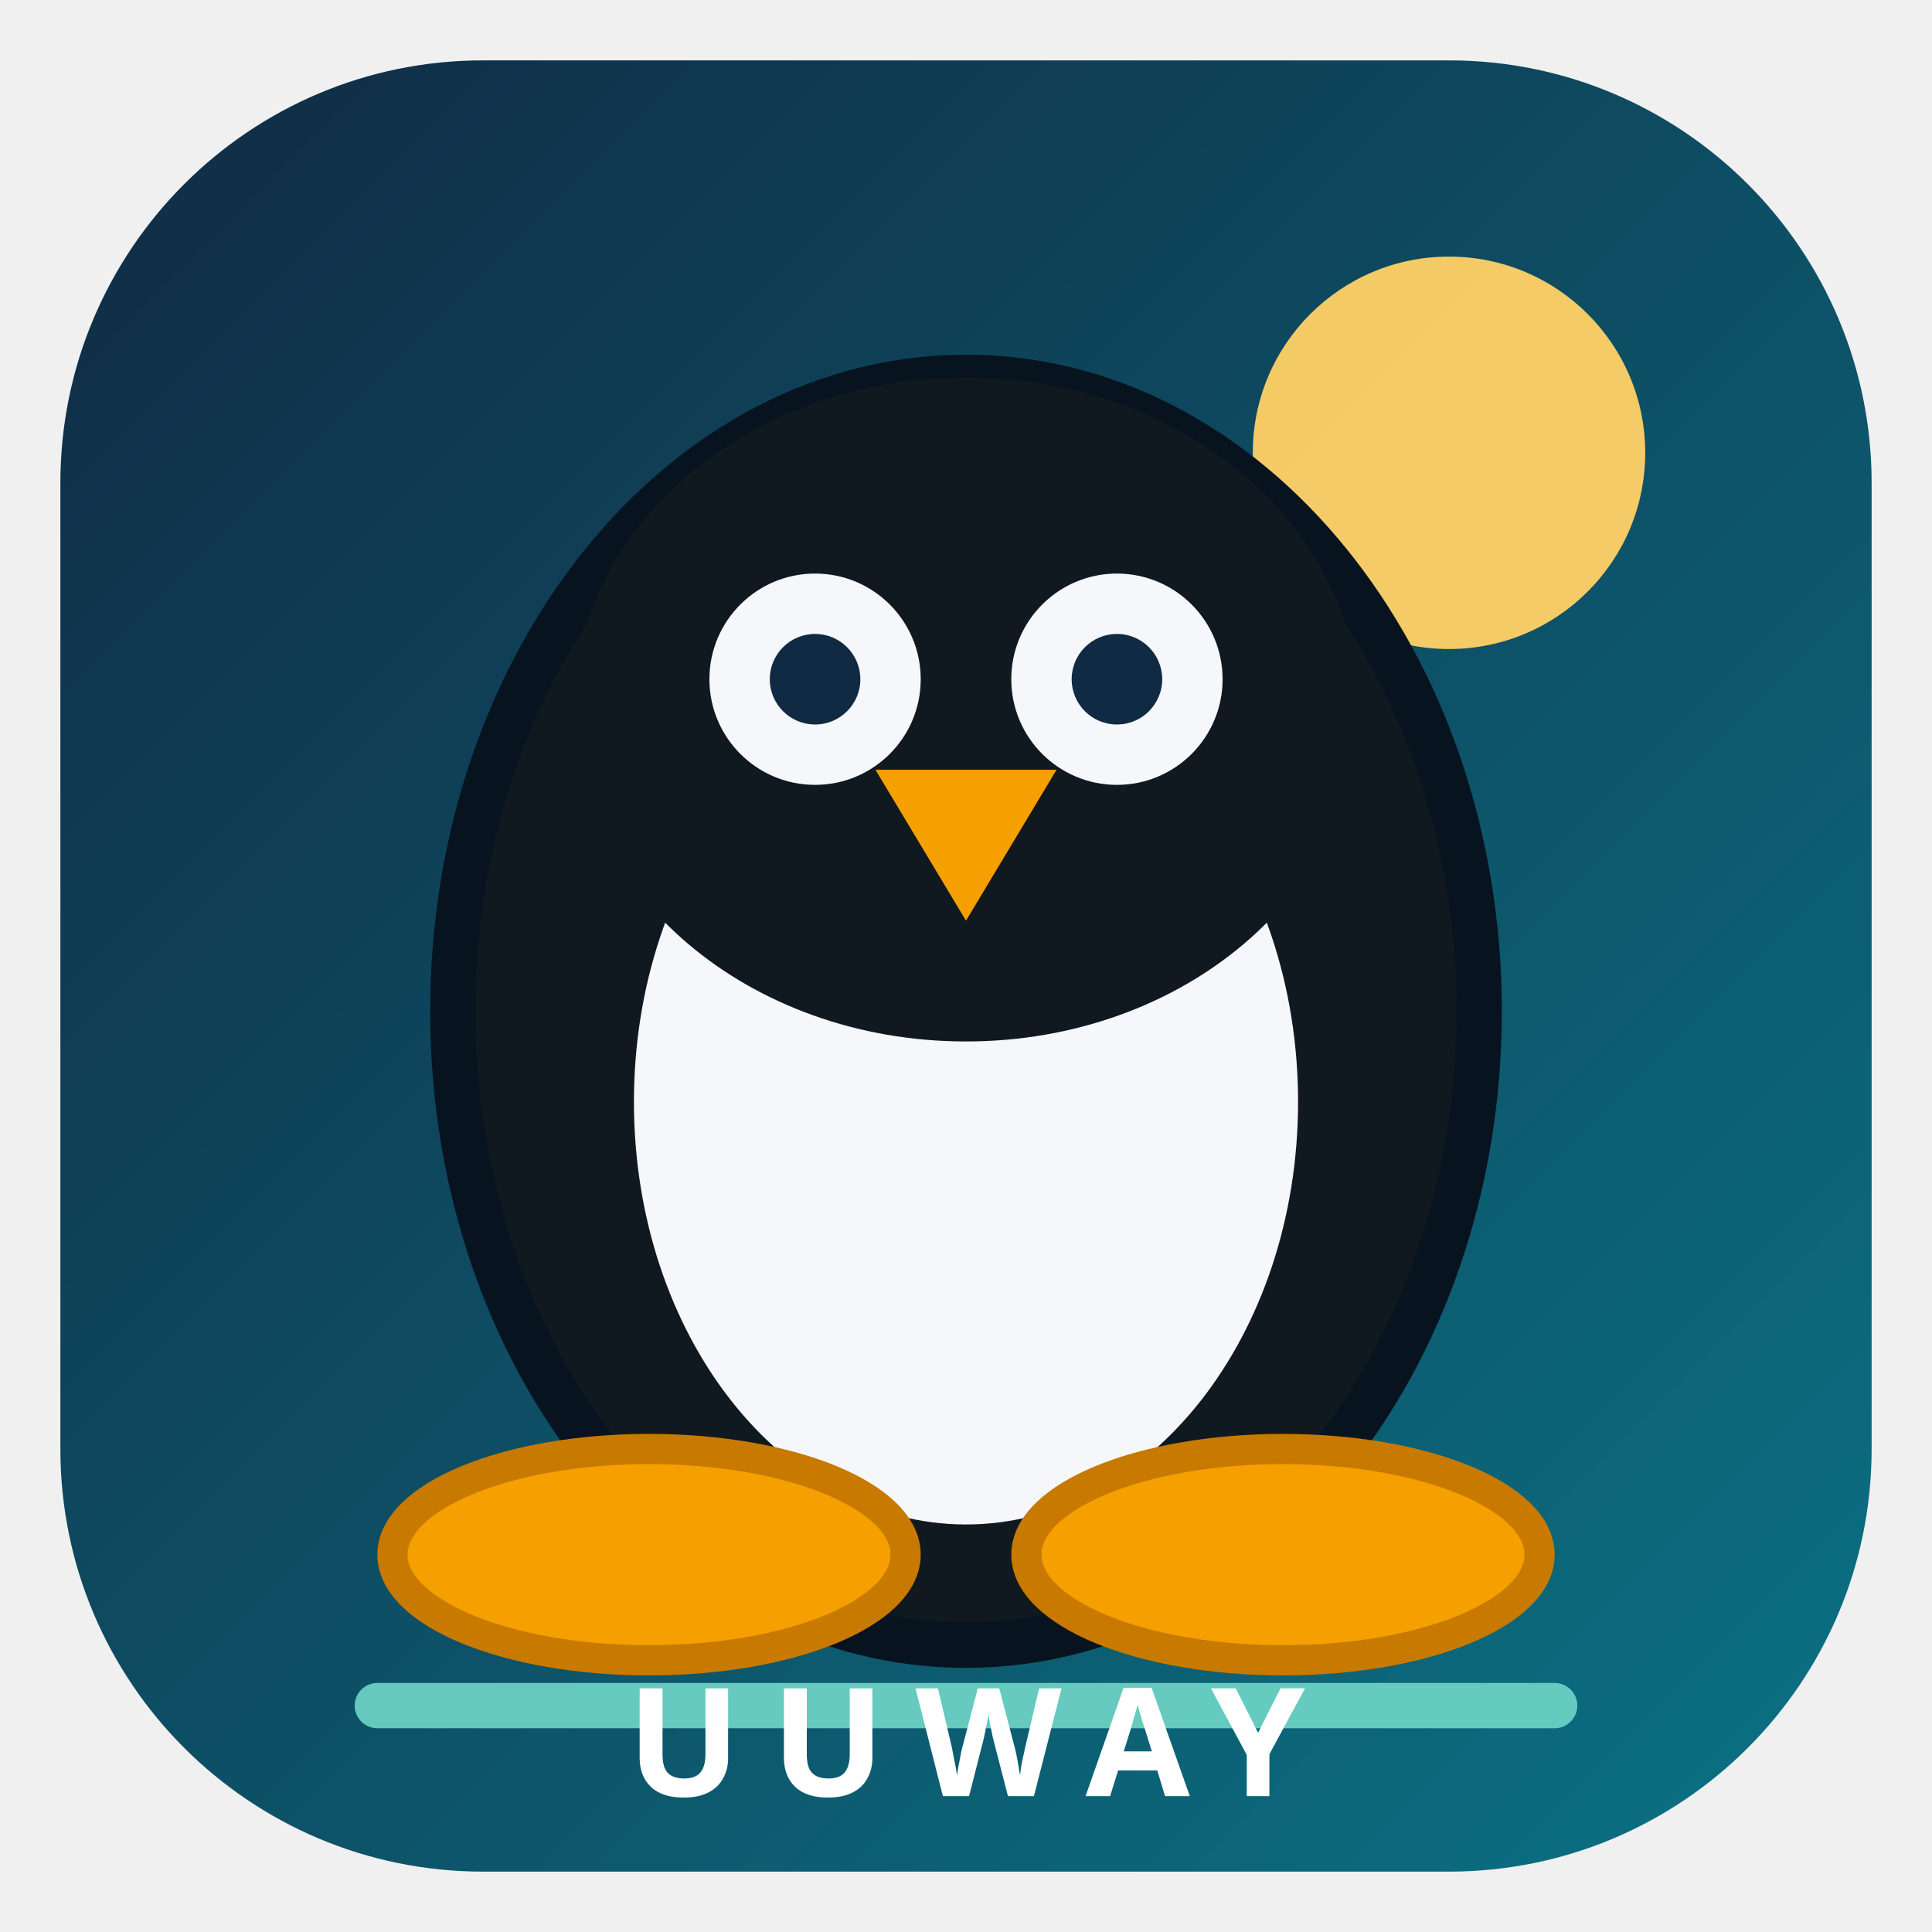
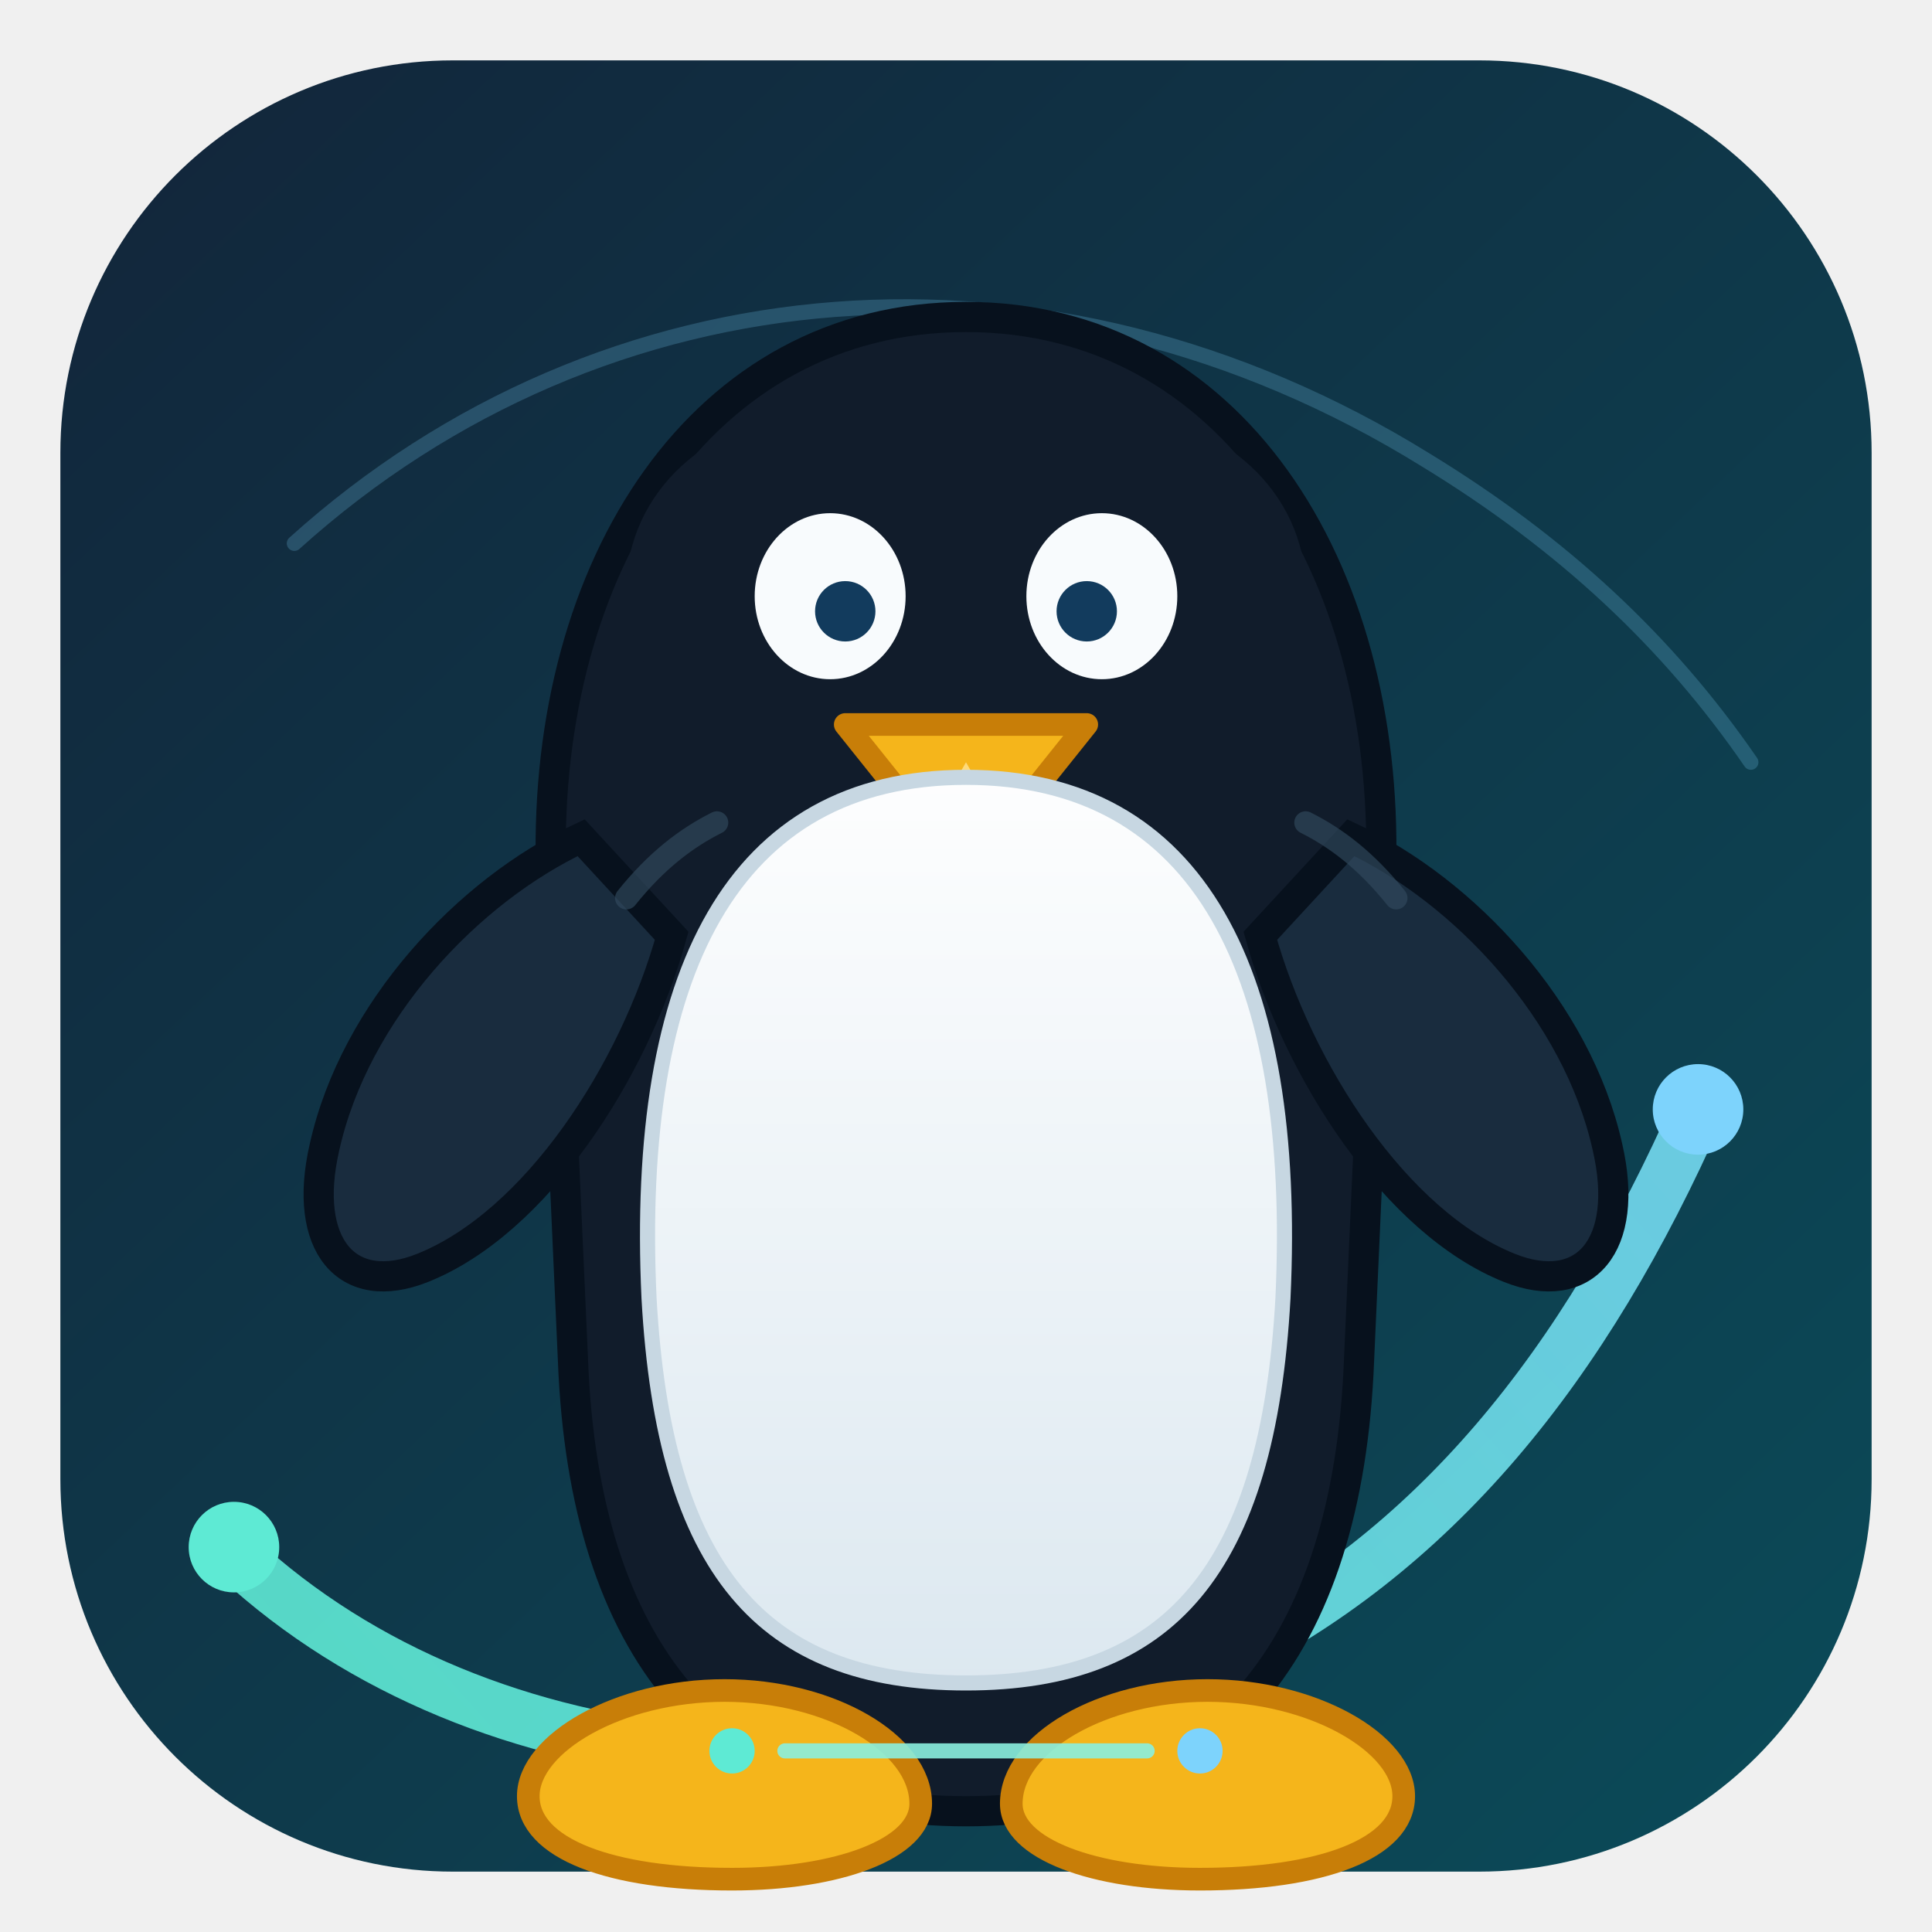
- <svg xmlns="http://www.w3.org/2000/svg" width="128" height="128" viewBox="0 0 128 128">
+ <svg xmlns="http://www.w3.org/2000/svg" width="256" height="256" viewBox="0 0 256 256" role="img" aria-labelledby="title desc">
  <defs>
-     <linearGradient id="bg" x1="0" y1="0" x2="1" y2="1">
-       <stop offset="0" stop-color="#102a43" />
-       <stop offset="1" stop-color="#0b7285" />
+     <linearGradient id="surface" x1="18" y1="12" x2="238" y2="244" gradientUnits="userSpaceOnUse">
+       <stop stop-color="#12263b" />
+       <stop offset="1" stop-color="#0b4a58" />
+     </linearGradient>
+     <linearGradient id="line" x1="30" y1="215" x2="223" y2="42" gradientUnits="userSpaceOnUse">
+       <stop stop-color="#5eead4" />
+       <stop offset="1" stop-color="#7dd3fc" />
+     </linearGradient>
+     <linearGradient id="belly" x1="128" y1="96" x2="128" y2="224" gradientUnits="userSpaceOnUse">
+       <stop stop-color="#ffffff" />
+       <stop offset="1" stop-color="#dce8f0" />
    </linearGradient>
  </defs>
-   <rect x="4" y="4" width="120" height="120" rx="28" fill="url(#bg)" />
-   <circle cx="96" cy="30" r="13" fill="#ffd166" opacity=".95" />
-   <ellipse cx="64" cy="67" rx="34" ry="42" fill="#101820" stroke="#07131f" stroke-width="3" />
-   <ellipse cx="64" cy="73" rx="22" ry="28" fill="#f5f7fb" />
-   <ellipse cx="64" cy="47" rx="26" ry="22" fill="#101820" />
-   <circle cx="54" cy="45" r="7" fill="#f5f7fb" />
-   <circle cx="74" cy="45" r="7" fill="#f5f7fb" />
-   <circle cx="54" cy="45" r="3" fill="#102a43" />
-   <circle cx="74" cy="45" r="3" fill="#102a43" />
-   <path d="M58 51h12l-6 10z" fill="#f59f00" />
-   <ellipse cx="43" cy="103" rx="17" ry="7" fill="#f59f00" stroke="#c87900" stroke-width="2" />
-   <ellipse cx="85" cy="103" rx="17" ry="7" fill="#f59f00" stroke="#c87900" stroke-width="2" />
-   <path d="M25 113h78" stroke="#70d6c7" stroke-width="3" stroke-linecap="round" opacity=".9" />
-   <text x="64" y="119" text-anchor="middle" font-family="sans-serif" font-size="10" font-weight="700" letter-spacing="2" fill="#ffffff">UUWAY</text>
+   <rect x="8" y="8" width="240" height="240" rx="52" fill="url(#surface)" />
+   <path d="M30 205C62 236 116 241 161 220c29-14 49-39 64-73" fill="none" stroke="url(#line)" stroke-width="7" stroke-linecap="round" opacity=".9" />
+   <circle cx="31" cy="205" r="6" fill="#5eead4" />
+   <circle cx="225" cy="147" r="6" fill="#7dd3fc" />
+   <path d="M39 72c41-37 100-42 150-11 18 11 32 24 43 40" fill="none" stroke="#7dd3fc" stroke-width="2" stroke-linecap="round" opacity=".22" />
+   <path d="M73 115c-1-40 20-73 55-73s56 33 55 73l-3 67c-2 38-20 58-52 58s-50-20-52-58z" fill="#111c2b" stroke="#07111d" stroke-width="4" />
+   <path d="M77 111c-15 7-30 23-34 41-3 13 3 20 13 16 15-6 28-26 33-44z" fill="#192c3e" stroke="#07111d" stroke-width="4" />
+   <path d="M179 111c15 7 30 23 34 41 3 13-3 20-13 16-15-6-28-26-33-44z" fill="#192c3e" stroke="#07111d" stroke-width="4" />
+   <ellipse cx="108" cy="78" rx="25" ry="23" fill="#111c2b" />
+   <ellipse cx="148" cy="78" rx="25" ry="23" fill="#111c2b" />
+   <ellipse cx="110" cy="79" rx="10" ry="11" fill="#f8fbfd" />
+   <ellipse cx="146" cy="79" rx="10" ry="11" fill="#f8fbfd" />
+   <circle cx="112" cy="81" r="4" fill="#123b5d" />
+   <circle cx="144" cy="81" r="4" fill="#123b5d" />
+   <path d="M112 96h32l-16 20z" fill="#f5b51b" stroke="#c87e08" stroke-width="3" stroke-linejoin="round" />
+   <path d="M128 101l-4 7h8z" fill="#ffe08a" opacity=".85" />
+   <path d="M128 103c-31 0-44 26-42 69 2 36 15 51 42 51s40-15 42-51c2-43-11-69-42-69z" fill="url(#belly)" stroke="#c7d7e2" stroke-width="2" />
+   <path d="M96 224c-14 0-26 7-26 14 0 7 11 11 27 11 14 0 25-4 25-10 0-8-12-15-26-15z" fill="#f5b51b" stroke="#c87e08" stroke-width="3" />
+   <path d="M160 224c14 0 26 7 26 14 0 7-11 11-27 11-14 0-25-4-25-10 0-8 12-15 26-15z" fill="#f5b51b" stroke="#c87e08" stroke-width="3" />
+   <path d="M83 119c4-5 8-8 12-10M173 109c4 2 8 5 12 10" fill="none" stroke="#314a5d" stroke-width="3" stroke-linecap="round" opacity=".65" />
+   <g transform="translate(128 232)">
+     <path d="M-24 0h48" stroke="#8af0df" stroke-width="2" stroke-linecap="round" opacity=".9" />
+     <circle cx="-31" cy="0" r="3" fill="#5eead4" />
+     <circle cx="31" cy="0" r="3" fill="#7dd3fc" />
+   </g>
</svg>
